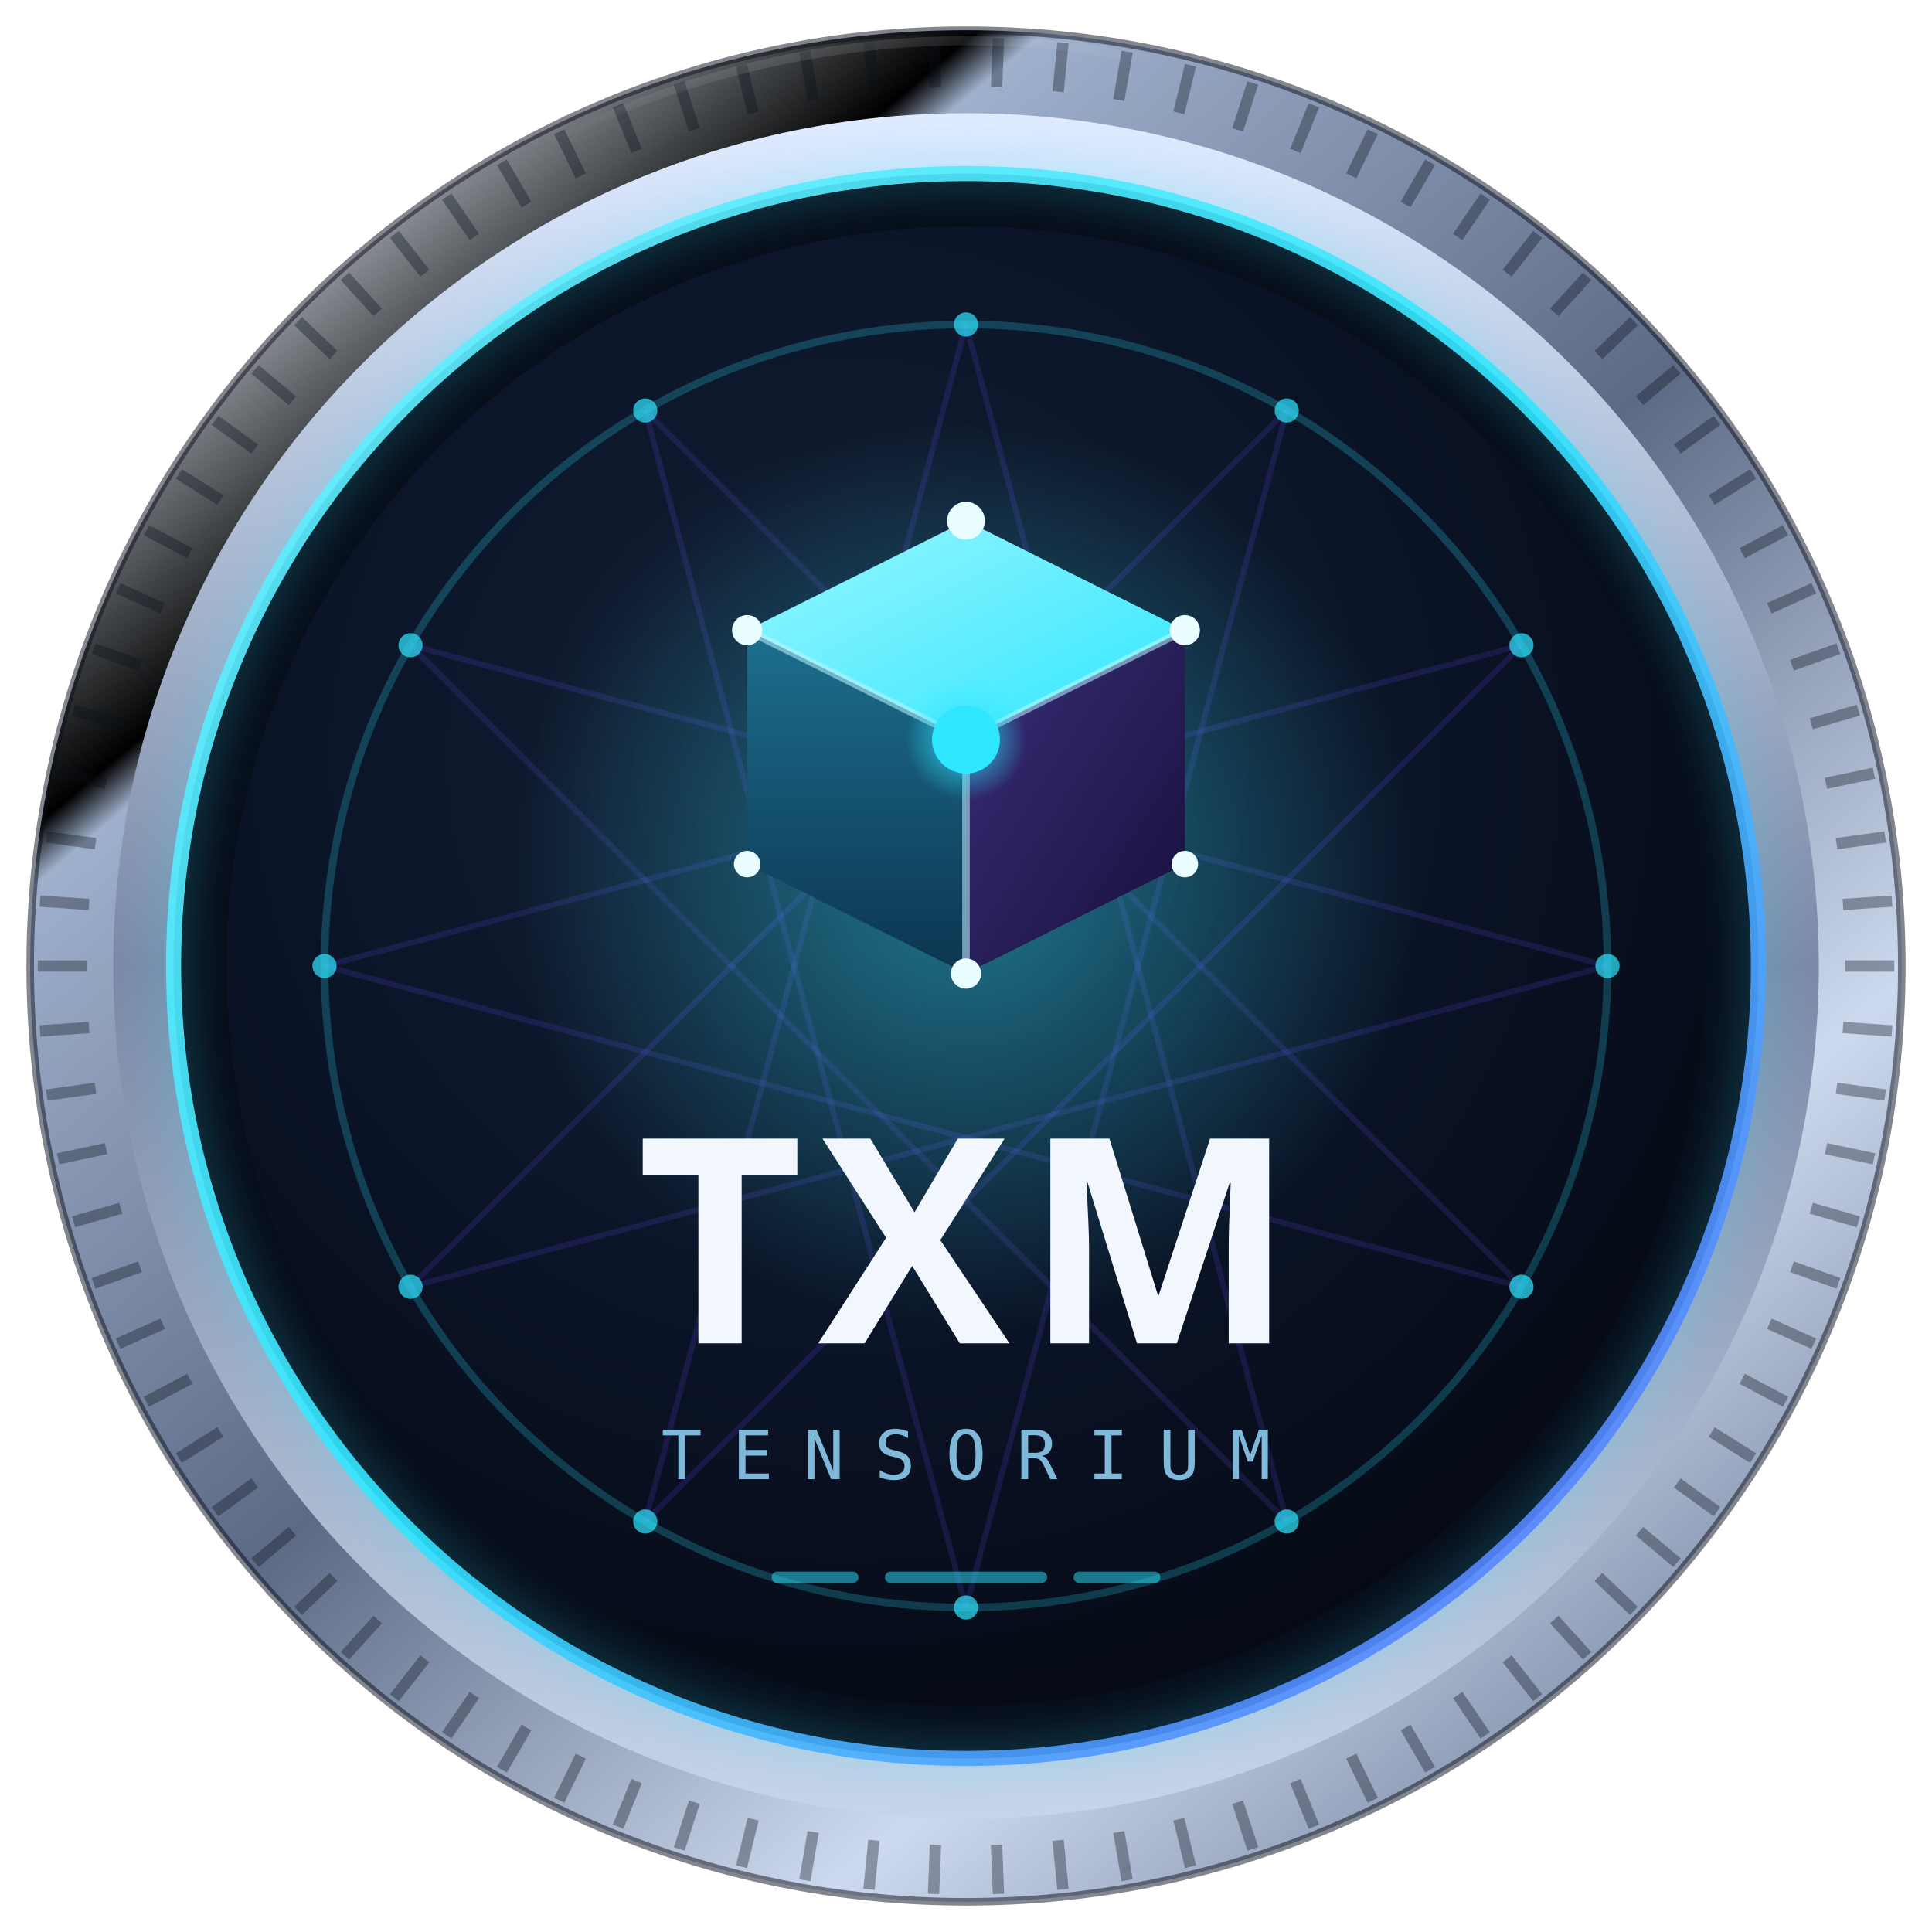
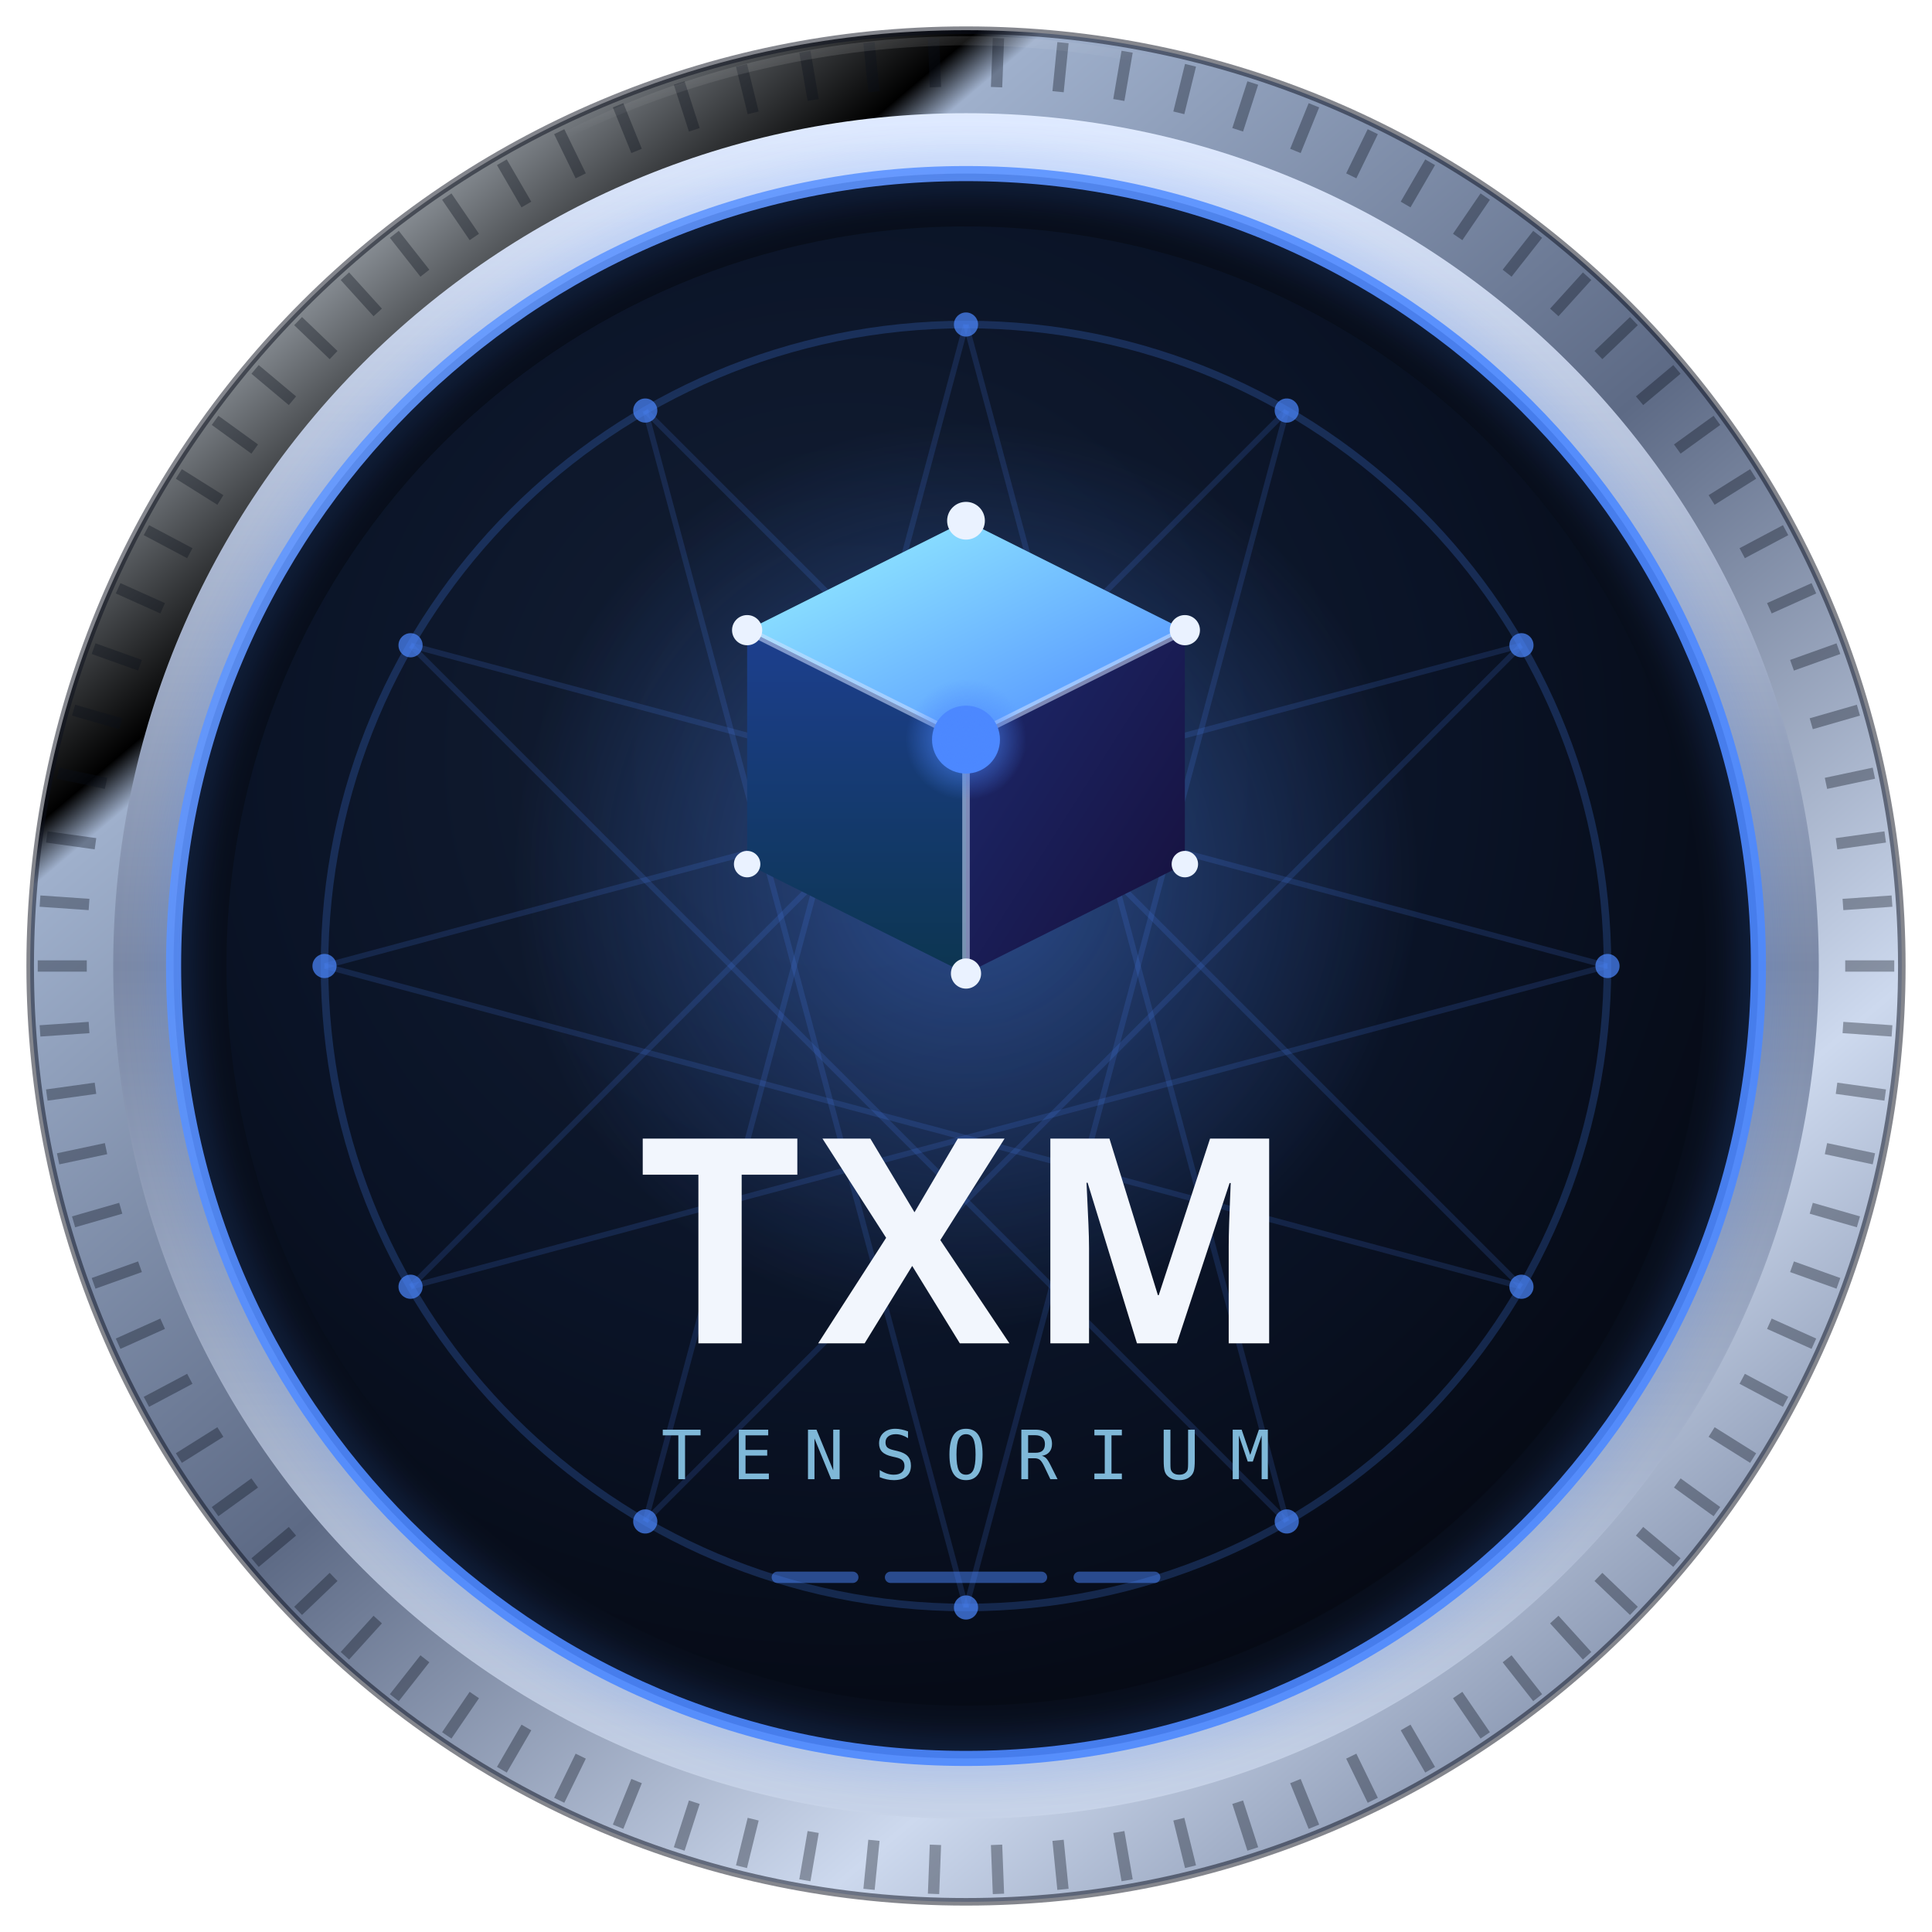
<svg xmlns="http://www.w3.org/2000/svg" width="512" height="512" viewBox="0 0 512 512" role="img" aria-label="TXM token coin">
  <defs>
    <linearGradient id="rim" x1="0.12" y1="0.05" x2="0.88" y2="0.95">
      <stop offset="0" stop-color="#eaf4ff" />
      <stop offset="0.18" stop-color="#aeb d2" />
      <stop offset="0.2" stop-color="#9fb0cc" />
      <stop offset="0.5" stop-color="#5d6a85" />
      <stop offset="0.78" stop-color="#cdd9ee" />
      <stop offset="1" stop-color="#717f9b" />
    </linearGradient>
    <linearGradient id="rim2" x1="0" y1="0" x2="0" y2="1">
      <stop offset="0" stop-color="#dfeaff" />
      <stop offset="0.5" stop-color="#7b89a6" />
      <stop offset="1" stop-color="#c7d3e8" />
    </linearGradient>
    <radialGradient id="field" cx="0.42" cy="0.36" r="0.75">
      <stop offset="0" stop-color="#142036" />
      <stop offset="0.55" stop-color="#0a1326" />
      <stop offset="1" stop-color="#04070f" />
    </radialGradient>
    <linearGradient id="neon" x1="0" y1="0" x2="1" y2="1">
-       <stop offset="0" stop-color="#7af2ff" />
-       <stop offset="0.5" stop-color="#2fe6ff" />
-       <stop offset="1" stop-color="#6d4dff" />
+       <stop offset="0" stop-color="#6EA0FF" />
+       <stop offset="0.5" stop-color="#4C88FF" />
+       <stop offset="1" stop-color="#4C88FF" />
    </linearGradient>
    <linearGradient id="cubeTop" x1="0" y1="0" x2="1" y2="1">
      <stop offset="0" stop-color="#9af6ff" />
-       <stop offset="1" stop-color="#2fe6ff" />
+       <stop offset="1" stop-color="#4C88FF" />
    </linearGradient>
    <linearGradient id="cubeLeft" x1="0" y1="0" x2="0" y2="1">
-       <stop offset="0" stop-color="#1d6f8f" />
+       <stop offset="0" stop-color="#1d3f8f" />
      <stop offset="1" stop-color="#0c3550" />
    </linearGradient>
    <linearGradient id="cubeRight" x1="0" y1="0" x2="1" y2="1">
-       <stop offset="0" stop-color="#3a2f7a" />
+       <stop offset="0" stop-color="#1d2a6f" />
      <stop offset="1" stop-color="#160f3a" />
    </linearGradient>
    <radialGradient id="coreGlow" cx="0.5" cy="0.5" r="0.5">
-       <stop offset="0" stop-color="#2fe6ff" stop-opacity="0.9" />
-       <stop offset="1" stop-color="#2fe6ff" stop-opacity="0" />
+       <stop offset="0" stop-color="#4C88FF" stop-opacity="0.9" />
+       <stop offset="1" stop-color="#4C88FF" stop-opacity="0" />
    </radialGradient>
    <filter id="soft" x="-40%" y="-40%" width="180%" height="180%">
      <feGaussianBlur stdDeviation="5" />
    </filter>
    <linearGradient id="sheen" x1="0" y1="0" x2="0.6" y2="1">
      <stop offset="0" stop-color="#ffffff" stop-opacity="0.5" />
      <stop offset="0.35" stop-color="#ffffff" stop-opacity="0" />
    </linearGradient>
  </defs>
  <circle cx="256" cy="256" r="248" fill="url(#rim)" />
  <circle cx="256" cy="256" r="248" fill="none" stroke="#0a0f1c" stroke-opacity="0.5" stroke-width="2" />
  <g stroke="#0a0f1c" stroke-opacity="0.35" stroke-width="3">
    <line x1="489.0" y1="256.0" x2="502.0" y2="256.0" />
    <line x1="488.4" y1="272.3" x2="501.4" y2="273.2" />
    <line x1="486.7" y1="288.4" x2="499.6" y2="290.2" />
    <line x1="483.9" y1="304.4" x2="496.6" y2="307.1" />
    <line x1="480.0" y1="320.2" x2="492.5" y2="323.8" />
    <line x1="474.9" y1="335.7" x2="487.2" y2="340.1" />
    <line x1="468.9" y1="350.8" x2="480.7" y2="356.1" />
    <line x1="461.7" y1="365.4" x2="473.2" y2="371.5" />
    <line x1="453.6" y1="379.5" x2="464.6" y2="386.4" />
    <line x1="444.5" y1="393.0" x2="455.0" y2="400.6" />
    <line x1="434.5" y1="405.8" x2="444.4" y2="414.1" />
    <line x1="423.6" y1="417.9" x2="433.0" y2="426.9" />
    <line x1="411.9" y1="429.2" x2="420.6" y2="438.8" />
    <line x1="399.4" y1="439.6" x2="407.5" y2="449.9" />
    <line x1="386.3" y1="449.2" x2="393.6" y2="459.9" />
    <line x1="372.5" y1="457.8" x2="379.0" y2="469.0" />
    <line x1="358.1" y1="465.4" x2="363.8" y2="477.1" />
    <line x1="343.3" y1="472.0" x2="348.2" y2="484.1" />
    <line x1="328.0" y1="477.6" x2="332.0" y2="490.0" />
    <line x1="312.4" y1="482.1" x2="315.5" y2="494.7" />
    <line x1="296.5" y1="485.5" x2="298.7" y2="498.3" />
    <line x1="280.4" y1="487.7" x2="281.7" y2="500.7" />
    <line x1="264.1" y1="488.9" x2="264.6" y2="501.9" />
    <line x1="247.9" y1="488.9" x2="247.4" y2="501.9" />
    <line x1="231.6" y1="487.7" x2="230.3" y2="500.7" />
    <line x1="215.5" y1="485.5" x2="213.3" y2="498.3" />
    <line x1="199.6" y1="482.1" x2="196.5" y2="494.7" />
    <line x1="184.0" y1="477.6" x2="180.0" y2="490.0" />
    <line x1="168.7" y1="472.0" x2="163.8" y2="484.1" />
    <line x1="153.9" y1="465.4" x2="148.2" y2="477.1" />
    <line x1="139.5" y1="457.8" x2="133.0" y2="469.0" />
    <line x1="125.7" y1="449.2" x2="118.4" y2="459.9" />
    <line x1="112.6" y1="439.6" x2="104.5" y2="449.9" />
    <line x1="100.1" y1="429.2" x2="91.4" y2="438.8" />
    <line x1="88.4" y1="417.9" x2="79.0" y2="426.9" />
    <line x1="77.5" y1="405.8" x2="67.6" y2="414.1" />
    <line x1="67.5" y1="393.0" x2="57.0" y2="400.6" />
    <line x1="58.4" y1="379.5" x2="47.4" y2="386.4" />
    <line x1="50.3" y1="365.4" x2="38.8" y2="371.5" />
    <line x1="43.1" y1="350.8" x2="31.3" y2="356.1" />
    <line x1="37.1" y1="335.7" x2="24.8" y2="340.1" />
    <line x1="32.0" y1="320.2" x2="19.5" y2="323.8" />
    <line x1="28.1" y1="304.4" x2="15.4" y2="307.1" />
    <line x1="25.3" y1="288.4" x2="12.4" y2="290.2" />
    <line x1="23.6" y1="272.3" x2="10.6" y2="273.2" />
    <line x1="23.0" y1="256.0" x2="10.0" y2="256.0" />
    <line x1="23.6" y1="239.7" x2="10.6" y2="238.8" />
    <line x1="25.3" y1="223.6" x2="12.4" y2="221.8" />
    <line x1="28.1" y1="207.6" x2="15.4" y2="204.9" />
    <line x1="32.0" y1="191.8" x2="19.5" y2="188.2" />
    <line x1="37.1" y1="176.3" x2="24.8" y2="171.9" />
    <line x1="43.1" y1="161.2" x2="31.3" y2="155.9" />
    <line x1="50.3" y1="146.6" x2="38.8" y2="140.5" />
    <line x1="58.4" y1="132.5" x2="47.4" y2="125.6" />
    <line x1="67.5" y1="119.0" x2="57.0" y2="111.4" />
    <line x1="77.5" y1="106.2" x2="67.6" y2="97.9" />
    <line x1="88.4" y1="94.1" x2="79.0" y2="85.1" />
    <line x1="100.1" y1="82.8" x2="91.4" y2="73.2" />
    <line x1="112.6" y1="72.4" x2="104.5" y2="62.1" />
    <line x1="125.7" y1="62.8" x2="118.4" y2="52.1" />
    <line x1="139.5" y1="54.2" x2="133.0" y2="43.0" />
    <line x1="153.9" y1="46.6" x2="148.2" y2="34.9" />
    <line x1="168.7" y1="40.0" x2="163.8" y2="27.9" />
    <line x1="184.0" y1="34.4" x2="180.0" y2="22.0" />
    <line x1="199.6" y1="29.9" x2="196.5" y2="17.3" />
    <line x1="215.5" y1="26.5" x2="213.3" y2="13.7" />
    <line x1="231.6" y1="24.3" x2="230.3" y2="11.3" />
    <line x1="247.9" y1="23.1" x2="247.4" y2="10.1" />
    <line x1="264.1" y1="23.1" x2="264.6" y2="10.1" />
    <line x1="280.4" y1="24.3" x2="281.7" y2="11.3" />
    <line x1="296.5" y1="26.5" x2="298.7" y2="13.7" />
    <line x1="312.4" y1="29.9" x2="315.5" y2="17.3" />
    <line x1="328.0" y1="34.4" x2="332.0" y2="22.0" />
    <line x1="343.3" y1="40.0" x2="348.2" y2="27.9" />
    <line x1="358.1" y1="46.6" x2="363.8" y2="34.9" />
    <line x1="372.5" y1="54.2" x2="379.0" y2="43.0" />
    <line x1="386.3" y1="62.8" x2="393.6" y2="52.1" />
    <line x1="399.4" y1="72.4" x2="407.5" y2="62.1" />
    <line x1="411.9" y1="82.8" x2="420.6" y2="73.2" />
    <line x1="423.6" y1="94.1" x2="433.0" y2="85.1" />
    <line x1="434.5" y1="106.2" x2="444.4" y2="97.9" />
    <line x1="444.5" y1="119.0" x2="455.0" y2="111.4" />
    <line x1="453.6" y1="132.5" x2="464.6" y2="125.6" />
    <line x1="461.7" y1="146.6" x2="473.2" y2="140.5" />
    <line x1="468.9" y1="161.2" x2="480.7" y2="155.9" />
    <line x1="474.9" y1="176.3" x2="487.2" y2="171.9" />
    <line x1="480.0" y1="191.8" x2="492.5" y2="188.2" />
    <line x1="483.9" y1="207.6" x2="496.6" y2="204.9" />
    <line x1="486.7" y1="223.6" x2="499.6" y2="221.8" />
    <line x1="488.4" y1="239.7" x2="501.4" y2="238.8" />
  </g>
  <circle cx="256" cy="256" r="226" fill="url(#rim2)" />
  <circle cx="256" cy="256" r="210" fill="#070d1a" />
  <circle cx="256" cy="256" r="210" fill="none" stroke="url(#neon)" stroke-width="4" opacity="0.9" />
-   <circle cx="256" cy="256" r="210" fill="none" stroke="#2fe6ff" stroke-width="10" opacity="0.18" filter="url(#soft)" />
+   <circle cx="256" cy="256" r="210" fill="none" stroke="#4C88FF" stroke-width="10" opacity="0.18" filter="url(#soft)" />
  <circle cx="256" cy="256" r="196" fill="url(#field)" />
-   <g fill="none" stroke="#2fe6ff" stroke-opacity="0.22" stroke-width="2">
+   <g fill="none" stroke="#4C88FF" stroke-opacity="0.22" stroke-width="2">
    <circle cx="256" cy="256" r="170" />
  </g>
-   <g stroke="#6d4dff" stroke-opacity="0.16" stroke-width="1.5">
+   <g stroke="#4C88FF" stroke-opacity="0.16" stroke-width="1.5">
    <line x1="256.0" y1="86.0" x2="341.0" y2="403.2" />
    <line x1="341.0" y1="108.8" x2="256.0" y2="426.0" />
    <line x1="403.2" y1="171.0" x2="171.0" y2="403.2" />
    <line x1="426.0" y1="256.0" x2="108.8" y2="341.0" />
    <line x1="403.2" y1="341.0" x2="86.0" y2="256.0" />
    <line x1="341.0" y1="403.2" x2="108.8" y2="171.0" />
    <line x1="256.0" y1="426.0" x2="171.0" y2="108.8" />
    <line x1="171.0" y1="403.2" x2="256.0" y2="86.0" />
    <line x1="108.8" y1="341.0" x2="341.0" y2="108.8" />
    <line x1="86.0" y1="256.0" x2="403.2" y2="171.0" />
    <line x1="108.8" y1="171.0" x2="426.0" y2="256.0" />
    <line x1="171.0" y1="108.8" x2="403.2" y2="341.0" />
  </g>
-   <g fill="#2fe6ff" fill-opacity="0.7">
+   <g fill="#4C88FF" fill-opacity="0.7">
    <circle cx="256.0" cy="86.0" r="3.2" />
    <circle cx="341.0" cy="108.8" r="3.2" />
    <circle cx="403.2" cy="171.0" r="3.2" />
    <circle cx="426.0" cy="256.0" r="3.2" />
    <circle cx="403.2" cy="341.0" r="3.2" />
    <circle cx="341.0" cy="403.2" r="3.2" />
    <circle cx="256.0" cy="426.0" r="3.2" />
    <circle cx="171.0" cy="403.2" r="3.2" />
    <circle cx="108.8" cy="341.0" r="3.2" />
    <circle cx="86.0" cy="256.0" r="3.2" />
    <circle cx="108.8" cy="171.0" r="3.2" />
    <circle cx="171.0" cy="108.8" r="3.2" />
  </g>
  <circle cx="256" cy="232" r="120" fill="url(#coreGlow)" opacity="0.5" />
  <g transform="translate(256 196)">
    <polygon points="0,-58 58,-29 0,0 -58,-29" fill="url(#cubeTop)" />
    <polygon points="-58,-29 0,0 0,62 -58,33" fill="url(#cubeLeft)" />
    <polygon points="58,-29 0,0 0,62 58,33" fill="url(#cubeRight)" />
-     <g stroke="#bdf6ff" stroke-opacity="0.55" stroke-width="2" fill="none">
+     <g stroke="#cfe0ff" stroke-opacity="0.55" stroke-width="2" fill="none">
      <line x1="0" y1="0" x2="0" y2="62" />
      <line x1="0" y1="0" x2="-58" y2="-29" />
      <line x1="0" y1="0" x2="58" y2="-29" />
    </g>
-     <g fill="#eafdff">
+     <g fill="#eaf2ff">
      <circle cx="0" cy="-58" r="5" />
      <circle cx="58" cy="-29" r="4" />
      <circle cx="-58" cy="-29" r="4" />
      <circle cx="0" cy="62" r="4" />
      <circle cx="58" cy="33" r="3.5" />
      <circle cx="-58" cy="33" r="3.5" />
    </g>
-     <circle cx="0" cy="0" r="9" fill="#2fe6ff" />
+     <circle cx="0" cy="0" r="9" fill="#4C88FF" />
    <circle cx="0" cy="0" r="16" fill="url(#coreGlow)" />
  </g>
  <text x="256" y="356" text-anchor="middle" font-family="'Space Grotesk', system-ui, sans-serif" font-size="76" font-weight="700" letter-spacing="4" fill="#f2f6fd">TXM</text>
  <text x="256" y="392" text-anchor="middle" font-family="'JetBrains Mono', monospace" font-size="18" letter-spacing="8" fill="#7fb8d8">TENSORIUM</text>
-   <g stroke="#2fe6ff" stroke-opacity="0.5" stroke-width="3" stroke-linecap="round">
+   <g stroke="#4C88FF" stroke-opacity="0.5" stroke-width="3" stroke-linecap="round">
    <line x1="206" y1="418" x2="226" y2="418" />
    <line x1="236" y1="418" x2="276" y2="418" />
    <line x1="286" y1="418" x2="306" y2="418" />
  </g>
  <path d="M256 12 a244 244 0 0 1 172 72 a236 236 0 0 0 -344 0 a244 244 0 0 1 172 -72 z" fill="url(#sheen)" opacity="0.6" />
</svg>
